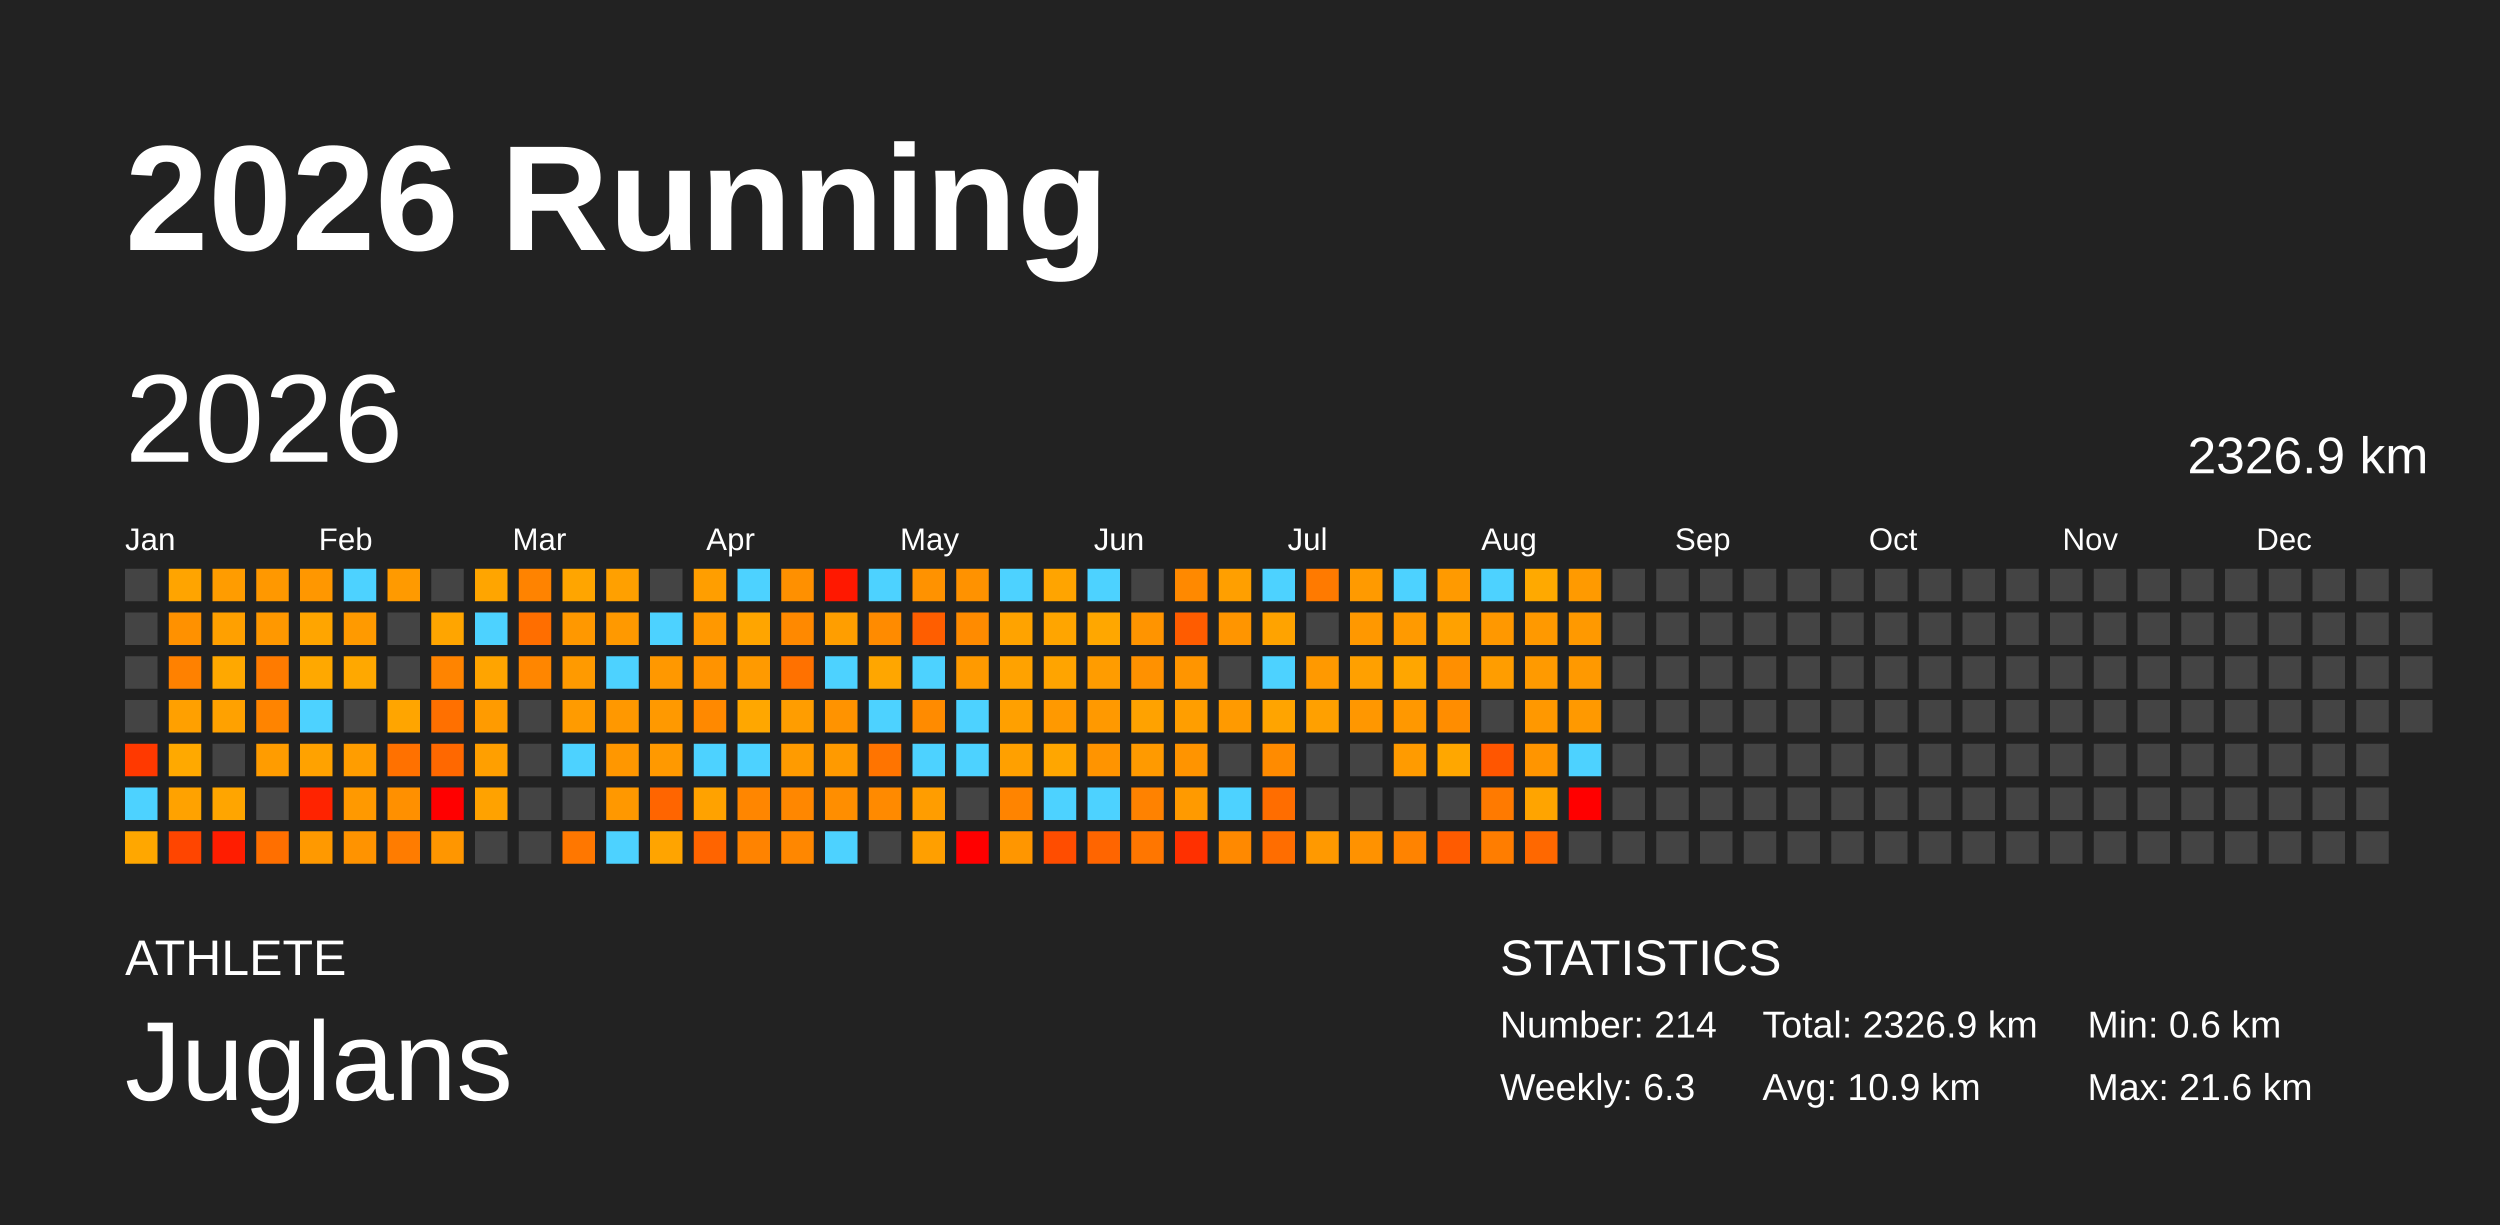
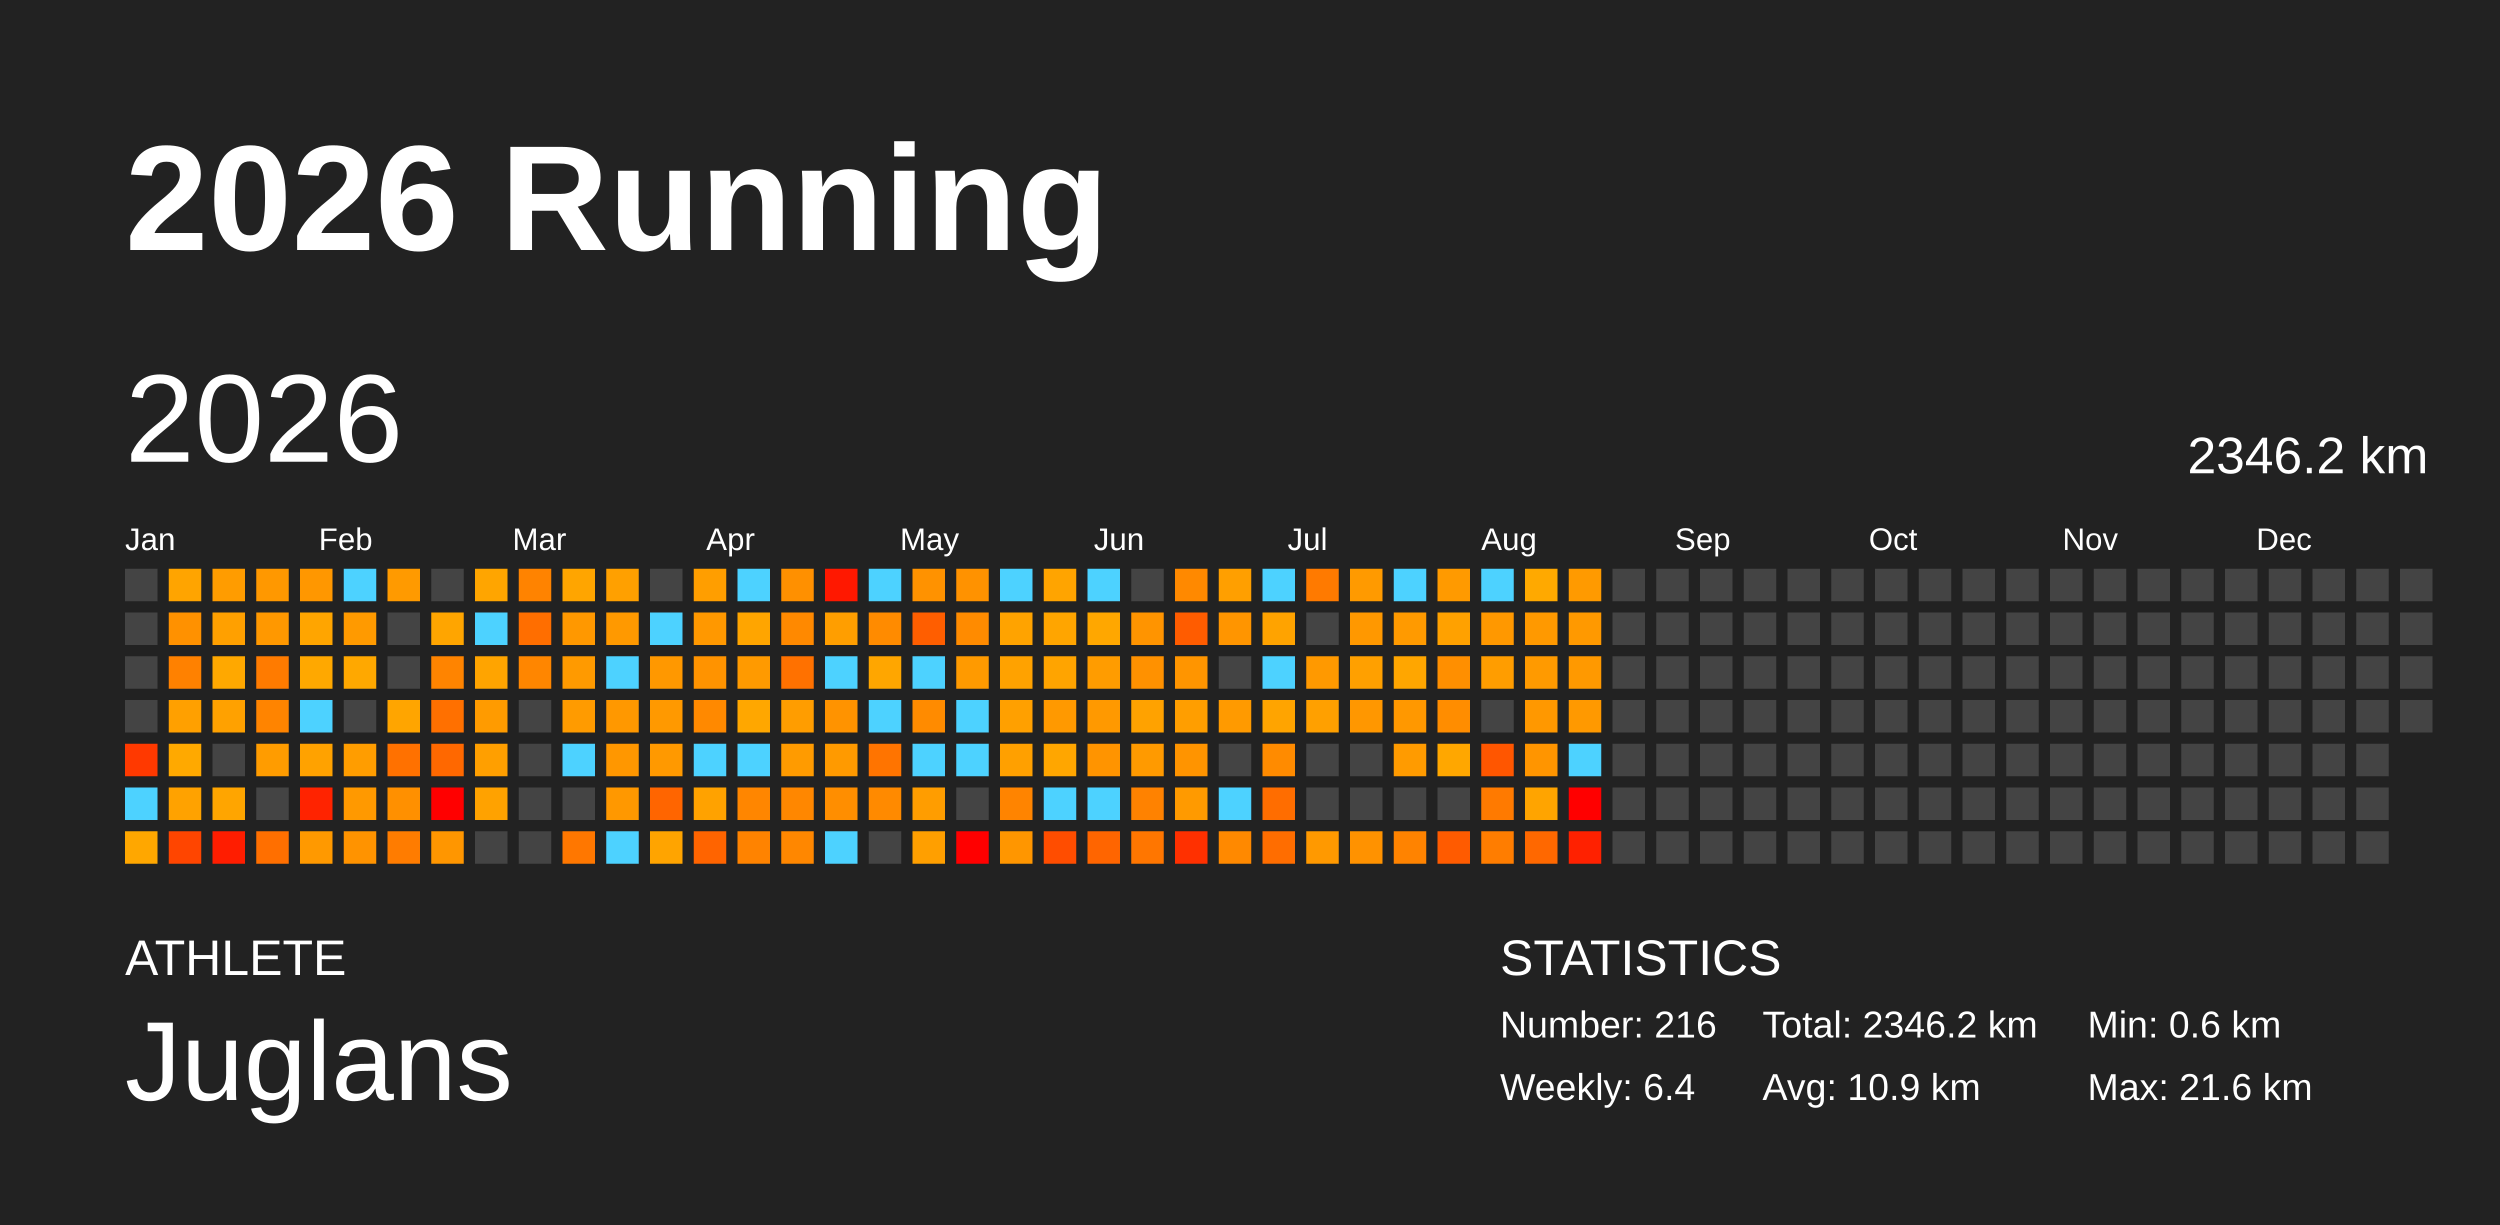
<svg xmlns="http://www.w3.org/2000/svg" baseProfile="full" height="98mm" version="1.1" viewBox="0,0,200,98" width="200mm">
  <defs />
  <rect fill="#222222" height="98" width="200" x="0" y="0" />
  <text fill="#FFFFFF" style="font-size:12px; font-family:Arial; font-weight:bold;" x="10" y="20">2026 Running</text>
  <text fill="#FFFFFF" style="font-size:4px; font-family:Arial" x="10" y="78">ATHLETE</text>
  <text fill="#FFFFFF" style="font-size:9px; font-family:Arial" x="10" y="88">Juglans</text>
  <text fill="#FFFFFF" style="font-size:4px; font-family:Arial" x="120" y="78">STATISTICS</text>
-   <text fill="#FFFFFF" style="font-size:3px; font-family:Arial" x="120" y="83">Number: 214</text>
-   <text fill="#FFFFFF" style="font-size:3px; font-family:Arial" x="120" y="88">Weekly: 6.3</text>
-   <text fill="#FFFFFF" style="font-size:3px; font-family:Arial" x="141" y="83">Total: 2326.9 km</text>
+   <text fill="#FFFFFF" style="font-size:3px; font-family:Arial" x="120" y="83">Number: 216</text>
+   <text fill="#FFFFFF" style="font-size:3px; font-family:Arial" x="120" y="88">Weekly: 6.4</text>
+   <text fill="#FFFFFF" style="font-size:3px; font-family:Arial" x="141" y="83">Total: 2346.2 km</text>
  <text fill="#FFFFFF" style="font-size:3px; font-family:Arial" x="141" y="88">Avg: 10.9 km</text>
  <text fill="#FFFFFF" style="font-size:3px; font-family:Arial" x="167" y="83">Min: 0.6 km</text>
  <text fill="#FFFFFF" style="font-size:3px; font-family:Arial" x="167" y="88">Max: 21.6 km</text>
  <text dominant-baseline="hanging" fill="#FFFFFF" style="font-size:10.0px; font-family:Arial;" x="10" y="30">2026</text>
-   <text dominant-baseline="hanging" fill="#FFFFFF" style="font-size:4.125px; font-family:Arial;" x="175" y="35">2326.9 km</text>
+   <text dominant-baseline="hanging" fill="#FFFFFF" style="font-size:4.125px; font-family:Arial;" x="175" y="35">2346.2 km</text>
  <text fill="#FFFFFF" style="font-size:2.5px; font-family:Arial" x="10.0" y="44">Jan</text>
  <text fill="#FFFFFF" style="font-size:2.5px; font-family:Arial" x="25.5" y="44">Feb</text>
  <text fill="#FFFFFF" style="font-size:2.5px; font-family:Arial" x="41.0" y="44">Mar</text>
  <text fill="#FFFFFF" style="font-size:2.5px; font-family:Arial" x="56.5" y="44">Apr</text>
  <text fill="#FFFFFF" style="font-size:2.5px; font-family:Arial" x="72.0" y="44">May</text>
  <text fill="#FFFFFF" style="font-size:2.5px; font-family:Arial" x="87.5" y="44">Jun</text>
  <text fill="#FFFFFF" style="font-size:2.5px; font-family:Arial" x="103.0" y="44">Jul</text>
  <text fill="#FFFFFF" style="font-size:2.5px; font-family:Arial" x="118.5" y="44">Aug</text>
  <text fill="#FFFFFF" style="font-size:2.5px; font-family:Arial" x="134.0" y="44">Sep</text>
  <text fill="#FFFFFF" style="font-size:2.5px; font-family:Arial" x="149.5" y="44">Oct</text>
  <text fill="#FFFFFF" style="font-size:2.5px; font-family:Arial" x="165.0" y="44">Nov</text>
  <text fill="#FFFFFF" style="font-size:2.5px; font-family:Arial" x="180.5" y="44">Dec</text>
  <rect fill="#444444" height="2.6" width="2.6" x="10.0" y="45.5" />
  <rect fill="#444444" height="2.6" width="2.6" x="10.0" y="49.0" />
  <rect fill="#444444" height="2.6" width="2.6" x="10.0" y="52.5" />
  <rect fill="#444444" height="2.6" width="2.6" x="10.0" y="56.0" />
  <rect fill="#ff3900" height="2.6" width="2.6" x="10.0" y="59.5" />
  <rect fill="#4dd2ff" height="2.6" width="2.6" x="10.0" y="63.0" />
  <rect fill="#ffa700" height="2.6" width="2.6" x="10.0" y="66.5" />
  <rect fill="#ffa400" height="2.6" width="2.6" x="13.5" y="45.5" />
  <rect fill="#ff9100" height="2.6" width="2.6" x="13.5" y="49.0" />
  <rect fill="#ff8100" height="2.6" width="2.6" x="13.5" y="52.5" />
  <rect fill="#ffa000" height="2.6" width="2.6" x="13.5" y="56.0" />
  <rect fill="#ffa900" height="2.6" width="2.6" x="13.5" y="59.5" />
  <rect fill="#ffa200" height="2.6" width="2.6" x="13.5" y="63.0" />
  <rect fill="#ff4500" height="2.6" width="2.6" x="13.5" y="66.5" />
  <rect fill="#ff9c00" height="2.6" width="2.6" x="17.0" y="45.5" />
  <rect fill="#ffa000" height="2.6" width="2.6" x="17.0" y="49.0" />
  <rect fill="#ffa800" height="2.6" width="2.6" x="17.0" y="52.5" />
  <rect fill="#ffa100" height="2.6" width="2.6" x="17.0" y="56.0" />
  <rect fill="#444444" height="2.6" width="2.6" x="17.0" y="59.5" />
  <rect fill="#ffa500" height="2.6" width="2.6" x="17.0" y="63.0" />
  <rect fill="#ff1d00" height="2.6" width="2.6" x="17.0" y="66.5" />
  <rect fill="#ff9800" height="2.6" width="2.6" x="20.5" y="45.5" />
  <rect fill="#ff9800" height="2.6" width="2.6" x="20.5" y="49.0" />
  <rect fill="#ff7b00" height="2.6" width="2.6" x="20.5" y="52.5" />
  <rect fill="#ff8400" height="2.6" width="2.6" x="20.5" y="56.0" />
  <rect fill="#ff9c00" height="2.6" width="2.6" x="20.5" y="59.5" />
  <rect fill="#444444" height="2.6" width="2.6" x="20.5" y="63.0" />
  <rect fill="#ff6f00" height="2.6" width="2.6" x="20.5" y="66.5" />
  <rect fill="#ff9700" height="2.6" width="2.6" x="24.0" y="45.5" />
  <rect fill="#ffa500" height="2.6" width="2.6" x="24.0" y="49.0" />
  <rect fill="#ffa800" height="2.6" width="2.6" x="24.0" y="52.5" />
  <rect fill="#4dd2ff" height="2.6" width="2.6" x="24.0" y="56.0" />
  <rect fill="#ffa200" height="2.6" width="2.6" x="24.0" y="59.5" />
  <rect fill="#ff2300" height="2.6" width="2.6" x="24.0" y="63.0" />
  <rect fill="#ff9900" height="2.6" width="2.6" x="24.0" y="66.5" />
  <rect fill="#4dd2ff" height="2.6" width="2.6" x="27.5" y="45.5" />
  <rect fill="#ff9a00" height="2.6" width="2.6" x="27.5" y="49.0" />
  <rect fill="#ffa800" height="2.6" width="2.6" x="27.5" y="52.5" />
  <rect fill="#444444" height="2.6" width="2.6" x="27.5" y="56.0" />
  <rect fill="#ff9d00" height="2.6" width="2.6" x="27.5" y="59.5" />
  <rect fill="#ff9900" height="2.6" width="2.6" x="27.5" y="63.0" />
  <rect fill="#ff9300" height="2.6" width="2.6" x="27.5" y="66.5" />
  <rect fill="#ff9a00" height="2.6" width="2.6" x="31.0" y="45.5" />
  <rect fill="#444444" height="2.6" width="2.6" x="31.0" y="49.0" />
  <rect fill="#444444" height="2.6" width="2.6" x="31.0" y="52.5" />
  <rect fill="#ffa500" height="2.6" width="2.6" x="31.0" y="56.0" />
  <rect fill="#ff7100" height="2.6" width="2.6" x="31.0" y="59.5" />
  <rect fill="#ff9000" height="2.6" width="2.6" x="31.0" y="63.0" />
  <rect fill="#ff7c00" height="2.6" width="2.6" x="31.0" y="66.5" />
  <rect fill="#444444" height="2.6" width="2.6" x="34.5" y="45.5" />
  <rect fill="#ffa500" height="2.6" width="2.6" x="34.5" y="49.0" />
  <rect fill="#ff8400" height="2.6" width="2.6" x="34.5" y="52.5" />
  <rect fill="#ff7000" height="2.6" width="2.6" x="34.5" y="56.0" />
  <rect fill="#ff6800" height="2.6" width="2.6" x="34.5" y="59.5" />
  <rect fill="red" height="2.6" width="2.6" x="34.5" y="63.0" />
  <rect fill="#ff9600" height="2.6" width="2.6" x="34.5" y="66.5" />
  <rect fill="#ffa500" height="2.6" width="2.6" x="38.0" y="45.5" />
  <rect fill="#4dd2ff" height="2.6" width="2.6" x="38.0" y="49.0" />
  <rect fill="#ffa400" height="2.6" width="2.6" x="38.0" y="52.5" />
  <rect fill="#ff9b00" height="2.6" width="2.6" x="38.0" y="56.0" />
  <rect fill="#ff9f00" height="2.6" width="2.6" x="38.0" y="59.5" />
  <rect fill="#ffa200" height="2.6" width="2.6" x="38.0" y="63.0" />
  <rect fill="#444444" height="2.6" width="2.6" x="38.0" y="66.5" />
  <rect fill="#ff8300" height="2.6" width="2.6" x="41.5" y="45.5" />
  <rect fill="#ff6e00" height="2.6" width="2.6" x="41.5" y="49.0" />
  <rect fill="#ff8600" height="2.6" width="2.6" x="41.5" y="52.5" />
  <rect fill="#444444" height="2.6" width="2.6" x="41.5" y="56.0" />
  <rect fill="#444444" height="2.6" width="2.6" x="41.5" y="59.5" />
  <rect fill="#444444" height="2.6" width="2.6" x="41.5" y="63.0" />
  <rect fill="#444444" height="2.6" width="2.6" x="41.5" y="66.5" />
  <rect fill="#ffa500" height="2.6" width="2.6" x="45.0" y="45.5" />
  <rect fill="#ff9800" height="2.6" width="2.6" x="45.0" y="49.0" />
  <rect fill="#ff9a00" height="2.6" width="2.6" x="45.0" y="52.5" />
  <rect fill="#ff9b00" height="2.6" width="2.6" x="45.0" y="56.0" />
  <rect fill="#4dd2ff" height="2.6" width="2.6" x="45.0" y="59.5" />
  <rect fill="#444444" height="2.6" width="2.6" x="45.0" y="63.0" />
  <rect fill="#ff7700" height="2.6" width="2.6" x="45.0" y="66.5" />
  <rect fill="#ffa000" height="2.6" width="2.6" x="48.5" y="45.5" />
  <rect fill="#ff9900" height="2.6" width="2.6" x="48.5" y="49.0" />
  <rect fill="#4dd2ff" height="2.6" width="2.6" x="48.5" y="52.5" />
  <rect fill="#ff9800" height="2.6" width="2.6" x="48.5" y="56.0" />
  <rect fill="#ff9700" height="2.6" width="2.6" x="48.5" y="59.5" />
  <rect fill="#ff9800" height="2.6" width="2.6" x="48.5" y="63.0" />
  <rect fill="#4dd2ff" height="2.6" width="2.6" x="48.5" y="66.5" />
  <rect fill="#444444" height="2.6" width="2.6" x="52.0" y="45.5" />
  <rect fill="#4dd2ff" height="2.6" width="2.6" x="52.0" y="49.0" />
  <rect fill="#ff9800" height="2.6" width="2.6" x="52.0" y="52.5" />
  <rect fill="#ff9900" height="2.6" width="2.6" x="52.0" y="56.0" />
  <rect fill="#ff9900" height="2.6" width="2.6" x="52.0" y="59.5" />
  <rect fill="#ff6500" height="2.6" width="2.6" x="52.0" y="63.0" />
  <rect fill="#ffa400" height="2.6" width="2.6" x="52.0" y="66.5" />
  <rect fill="#ff9e00" height="2.6" width="2.6" x="55.5" y="45.5" />
  <rect fill="#ff9800" height="2.6" width="2.6" x="55.5" y="49.0" />
  <rect fill="#ff9300" height="2.6" width="2.6" x="55.5" y="52.5" />
  <rect fill="#ff8900" height="2.6" width="2.6" x="55.5" y="56.0" />
  <rect fill="#4dd2ff" height="2.6" width="2.6" x="55.5" y="59.5" />
  <rect fill="#ffa200" height="2.6" width="2.6" x="55.5" y="63.0" />
  <rect fill="#ff6400" height="2.6" width="2.6" x="55.5" y="66.5" />
  <rect fill="#4dd2ff" height="2.6" width="2.6" x="59.0" y="45.5" />
  <rect fill="#ffa500" height="2.6" width="2.6" x="59.0" y="49.0" />
  <rect fill="#ff9a00" height="2.6" width="2.6" x="59.0" y="52.5" />
  <rect fill="#ffa700" height="2.6" width="2.6" x="59.0" y="56.0" />
  <rect fill="#4dd2ff" height="2.6" width="2.6" x="59.0" y="59.5" />
  <rect fill="#ff8600" height="2.6" width="2.6" x="59.0" y="63.0" />
  <rect fill="#ff8300" height="2.6" width="2.6" x="59.0" y="66.5" />
  <rect fill="#ff9000" height="2.6" width="2.6" x="62.5" y="45.5" />
  <rect fill="#ff8900" height="2.6" width="2.6" x="62.5" y="49.0" />
  <rect fill="#ff7100" height="2.6" width="2.6" x="62.5" y="52.5" />
  <rect fill="#ff9d00" height="2.6" width="2.6" x="62.5" y="56.0" />
  <rect fill="#ff9b00" height="2.6" width="2.6" x="62.5" y="59.5" />
  <rect fill="#ff8700" height="2.6" width="2.6" x="62.5" y="63.0" />
  <rect fill="#ff8700" height="2.6" width="2.6" x="62.5" y="66.5" />
  <rect fill="#ff1800" height="2.6" width="2.6" x="66.0" y="45.5" />
  <rect fill="#ff9e00" height="2.6" width="2.6" x="66.0" y="49.0" />
  <rect fill="#4dd2ff" height="2.6" width="2.6" x="66.0" y="52.5" />
  <rect fill="#ff9300" height="2.6" width="2.6" x="66.0" y="56.0" />
  <rect fill="#ff9a00" height="2.6" width="2.6" x="66.0" y="59.5" />
  <rect fill="#ff8e00" height="2.6" width="2.6" x="66.0" y="63.0" />
  <rect fill="#4dd2ff" height="2.6" width="2.6" x="66.0" y="66.5" />
  <rect fill="#4dd2ff" height="2.6" width="2.6" x="69.5" y="45.5" />
  <rect fill="#ff8b00" height="2.6" width="2.6" x="69.5" y="49.0" />
  <rect fill="#ffa600" height="2.6" width="2.6" x="69.5" y="52.5" />
  <rect fill="#4dd2ff" height="2.6" width="2.6" x="69.5" y="56.0" />
  <rect fill="#ff7400" height="2.6" width="2.6" x="69.5" y="59.5" />
  <rect fill="#ff8a00" height="2.6" width="2.6" x="69.5" y="63.0" />
  <rect fill="#444444" height="2.6" width="2.6" x="69.5" y="66.5" />
  <rect fill="#ff9200" height="2.6" width="2.6" x="73.0" y="45.5" />
  <rect fill="#ff5e00" height="2.6" width="2.6" x="73.0" y="49.0" />
  <rect fill="#4dd2ff" height="2.6" width="2.6" x="73.0" y="52.5" />
  <rect fill="#ff8b00" height="2.6" width="2.6" x="73.0" y="56.0" />
  <rect fill="#4dd2ff" height="2.6" width="2.6" x="73.0" y="59.5" />
  <rect fill="#ff9d00" height="2.6" width="2.6" x="73.0" y="63.0" />
  <rect fill="#ff9f00" height="2.6" width="2.6" x="73.0" y="66.5" />
  <rect fill="#ff9200" height="2.6" width="2.6" x="76.5" y="45.5" />
  <rect fill="#ff8b00" height="2.6" width="2.6" x="76.5" y="49.0" />
  <rect fill="#ff9a00" height="2.6" width="2.6" x="76.5" y="52.5" />
  <rect fill="#4dd2ff" height="2.6" width="2.6" x="76.5" y="56.0" />
  <rect fill="#4dd2ff" height="2.6" width="2.6" x="76.5" y="59.5" />
  <rect fill="#444444" height="2.6" width="2.6" x="76.5" y="63.0" />
  <rect fill="red" height="2.6" width="2.6" x="76.5" y="66.5" />
  <rect fill="#4dd2ff" height="2.6" width="2.6" x="80.0" y="45.5" />
  <rect fill="#ffa300" height="2.6" width="2.6" x="80.0" y="49.0" />
  <rect fill="#ffa200" height="2.6" width="2.6" x="80.0" y="52.5" />
  <rect fill="#ffa000" height="2.6" width="2.6" x="80.0" y="56.0" />
  <rect fill="#ffa000" height="2.6" width="2.6" x="80.0" y="59.5" />
  <rect fill="#ff8400" height="2.6" width="2.6" x="80.0" y="63.0" />
  <rect fill="#ff9600" height="2.6" width="2.6" x="80.0" y="66.5" />
  <rect fill="#ffa400" height="2.6" width="2.6" x="83.5" y="45.5" />
  <rect fill="#ffa500" height="2.6" width="2.6" x="83.5" y="49.0" />
  <rect fill="#ffa400" height="2.6" width="2.6" x="83.5" y="52.5" />
  <rect fill="#ff9900" height="2.6" width="2.6" x="83.5" y="56.0" />
  <rect fill="#ffa600" height="2.6" width="2.6" x="83.5" y="59.5" />
  <rect fill="#4dd2ff" height="2.6" width="2.6" x="83.5" y="63.0" />
  <rect fill="#ff4d00" height="2.6" width="2.6" x="83.5" y="66.5" />
  <rect fill="#4dd2ff" height="2.6" width="2.6" x="87.0" y="45.5" />
  <rect fill="#ffa700" height="2.6" width="2.6" x="87.0" y="49.0" />
  <rect fill="#ff9c00" height="2.6" width="2.6" x="87.0" y="52.5" />
  <rect fill="#ff9900" height="2.6" width="2.6" x="87.0" y="56.0" />
  <rect fill="#ff9400" height="2.6" width="2.6" x="87.0" y="59.5" />
  <rect fill="#4dd2ff" height="2.6" width="2.6" x="87.0" y="63.0" />
  <rect fill="#ff6500" height="2.6" width="2.6" x="87.0" y="66.5" />
  <rect fill="#444444" height="2.6" width="2.6" x="90.5" y="45.5" />
  <rect fill="#ff9400" height="2.6" width="2.6" x="90.5" y="49.0" />
  <rect fill="#ff9100" height="2.6" width="2.6" x="90.5" y="52.5" />
  <rect fill="#ffa200" height="2.6" width="2.6" x="90.5" y="56.0" />
  <rect fill="#ff9a00" height="2.6" width="2.6" x="90.5" y="59.5" />
  <rect fill="#ff8200" height="2.6" width="2.6" x="90.5" y="63.0" />
  <rect fill="#ff7600" height="2.6" width="2.6" x="90.5" y="66.5" />
  <rect fill="#ff8900" height="2.6" width="2.6" x="94.0" y="45.5" />
  <rect fill="#ff5c00" height="2.6" width="2.6" x="94.0" y="49.0" />
  <rect fill="#ff9500" height="2.6" width="2.6" x="94.0" y="52.5" />
  <rect fill="#ff9e00" height="2.6" width="2.6" x="94.0" y="56.0" />
  <rect fill="#ff9400" height="2.6" width="2.6" x="94.0" y="59.5" />
  <rect fill="#ff9a00" height="2.6" width="2.6" x="94.0" y="63.0" />
  <rect fill="#ff3000" height="2.6" width="2.6" x="94.0" y="66.5" />
  <rect fill="#ff9f00" height="2.6" width="2.6" x="97.5" y="45.5" />
  <rect fill="#ff9500" height="2.6" width="2.6" x="97.5" y="49.0" />
  <rect fill="#444444" height="2.6" width="2.6" x="97.5" y="52.5" />
  <rect fill="#ff9a00" height="2.6" width="2.6" x="97.5" y="56.0" />
  <rect fill="#444444" height="2.6" width="2.6" x="97.5" y="59.5" />
  <rect fill="#4dd2ff" height="2.6" width="2.6" x="97.5" y="63.0" />
  <rect fill="#ff8900" height="2.6" width="2.6" x="97.5" y="66.5" />
  <rect fill="#4dd2ff" height="2.6" width="2.6" x="101.0" y="45.5" />
  <rect fill="#ffa300" height="2.6" width="2.6" x="101.0" y="49.0" />
  <rect fill="#4dd2ff" height="2.6" width="2.6" x="101.0" y="52.5" />
  <rect fill="#ffa400" height="2.6" width="2.6" x="101.0" y="56.0" />
  <rect fill="#ff8b00" height="2.6" width="2.6" x="101.0" y="59.5" />
  <rect fill="#ff6d00" height="2.6" width="2.6" x="101.0" y="63.0" />
  <rect fill="#ff6d00" height="2.6" width="2.6" x="101.0" y="66.5" />
  <rect fill="#ff7a00" height="2.6" width="2.6" x="104.5" y="45.5" />
  <rect fill="#444444" height="2.6" width="2.6" x="104.5" y="49.0" />
  <rect fill="#ff9900" height="2.6" width="2.6" x="104.5" y="52.5" />
  <rect fill="#ffa000" height="2.6" width="2.6" x="104.5" y="56.0" />
  <rect fill="#444444" height="2.6" width="2.6" x="104.5" y="59.5" />
  <rect fill="#444444" height="2.6" width="2.6" x="104.5" y="63.0" />
  <rect fill="#ff9900" height="2.6" width="2.6" x="104.5" y="66.5" />
  <rect fill="#ff9a00" height="2.6" width="2.6" x="108.0" y="45.5" />
  <rect fill="#ff9800" height="2.6" width="2.6" x="108.0" y="49.0" />
  <rect fill="#ffa000" height="2.6" width="2.6" x="108.0" y="52.5" />
  <rect fill="#ff9700" height="2.6" width="2.6" x="108.0" y="56.0" />
  <rect fill="#444444" height="2.6" width="2.6" x="108.0" y="59.5" />
  <rect fill="#444444" height="2.6" width="2.6" x="108.0" y="63.0" />
  <rect fill="#ff9200" height="2.6" width="2.6" x="108.0" y="66.5" />
  <rect fill="#4dd2ff" height="2.6" width="2.6" x="111.5" y="45.5" />
  <rect fill="#ff9a00" height="2.6" width="2.6" x="111.5" y="49.0" />
  <rect fill="#ffa600" height="2.6" width="2.6" x="111.5" y="52.5" />
  <rect fill="#ff9800" height="2.6" width="2.6" x="111.5" y="56.0" />
  <rect fill="#ff9b00" height="2.6" width="2.6" x="111.5" y="59.5" />
  <rect fill="#444444" height="2.6" width="2.6" x="111.5" y="63.0" />
  <rect fill="#ff8300" height="2.6" width="2.6" x="111.5" y="66.5" />
  <rect fill="#ff9a00" height="2.6" width="2.6" x="115.0" y="45.5" />
  <rect fill="#ffa100" height="2.6" width="2.6" x="115.0" y="49.0" />
  <rect fill="#ff8f00" height="2.6" width="2.6" x="115.0" y="52.5" />
  <rect fill="#ff8d00" height="2.6" width="2.6" x="115.0" y="56.0" />
  <rect fill="#ffa700" height="2.6" width="2.6" x="115.0" y="59.5" />
  <rect fill="#444444" height="2.6" width="2.6" x="115.0" y="63.0" />
  <rect fill="#ff5b00" height="2.6" width="2.6" x="115.0" y="66.5" />
  <rect fill="#4dd2ff" height="2.6" width="2.6" x="118.5" y="45.5" />
  <rect fill="#ff9800" height="2.6" width="2.6" x="118.5" y="49.0" />
  <rect fill="#ff9d00" height="2.6" width="2.6" x="118.5" y="52.5" />
  <rect fill="#444444" height="2.6" width="2.6" x="118.5" y="56.0" />
  <rect fill="#ff5600" height="2.6" width="2.6" x="118.5" y="59.5" />
  <rect fill="#ff7a00" height="2.6" width="2.6" x="118.5" y="63.0" />
  <rect fill="#ff7d00" height="2.6" width="2.6" x="118.5" y="66.5" />
  <rect fill="#ffa900" height="2.6" width="2.6" x="122.0" y="45.5" />
  <rect fill="#ff9900" height="2.6" width="2.6" x="122.0" y="49.0" />
  <rect fill="#ff9a00" height="2.6" width="2.6" x="122.0" y="52.5" />
  <rect fill="#ff9800" height="2.6" width="2.6" x="122.0" y="56.0" />
  <rect fill="#ff9500" height="2.6" width="2.6" x="122.0" y="59.5" />
  <rect fill="#ffa400" height="2.6" width="2.6" x="122.0" y="63.0" />
  <rect fill="#ff6800" height="2.6" width="2.6" x="122.0" y="66.5" />
  <rect fill="#ff9a00" height="2.6" width="2.6" x="125.5" y="45.5" />
  <rect fill="#ff9900" height="2.6" width="2.6" x="125.5" y="49.0" />
  <rect fill="#ff9900" height="2.6" width="2.6" x="125.5" y="52.5" />
  <rect fill="#ff9900" height="2.6" width="2.6" x="125.5" y="56.0" />
  <rect fill="#4dd2ff" height="2.6" width="2.6" x="125.5" y="59.5" />
  <rect fill="red" height="2.6" width="2.6" x="125.5" y="63.0" />
-   <rect fill="#444444" height="2.6" width="2.6" x="125.5" y="66.5" />
+   <rect fill="#ff2100" height="2.6" width="2.6" x="125.5" y="66.5" />
  <rect fill="#444444" height="2.6" width="2.6" x="129.0" y="45.5" />
  <rect fill="#444444" height="2.6" width="2.6" x="129.0" y="49.0" />
  <rect fill="#444444" height="2.6" width="2.6" x="129.0" y="52.5" />
  <rect fill="#444444" height="2.6" width="2.6" x="129.0" y="56.0" />
  <rect fill="#444444" height="2.6" width="2.6" x="129.0" y="59.5" />
  <rect fill="#444444" height="2.6" width="2.6" x="129.0" y="63.0" />
  <rect fill="#444444" height="2.6" width="2.6" x="129.0" y="66.5" />
  <rect fill="#444444" height="2.6" width="2.6" x="132.5" y="45.5" />
  <rect fill="#444444" height="2.6" width="2.6" x="132.5" y="49.0" />
  <rect fill="#444444" height="2.6" width="2.6" x="132.5" y="52.5" />
  <rect fill="#444444" height="2.6" width="2.6" x="132.5" y="56.0" />
  <rect fill="#444444" height="2.6" width="2.6" x="132.5" y="59.5" />
  <rect fill="#444444" height="2.6" width="2.6" x="132.5" y="63.0" />
  <rect fill="#444444" height="2.6" width="2.6" x="132.5" y="66.5" />
  <rect fill="#444444" height="2.6" width="2.6" x="136.0" y="45.5" />
  <rect fill="#444444" height="2.6" width="2.6" x="136.0" y="49.0" />
  <rect fill="#444444" height="2.6" width="2.6" x="136.0" y="52.5" />
  <rect fill="#444444" height="2.6" width="2.6" x="136.0" y="56.0" />
  <rect fill="#444444" height="2.6" width="2.6" x="136.0" y="59.5" />
  <rect fill="#444444" height="2.6" width="2.6" x="136.0" y="63.0" />
  <rect fill="#444444" height="2.6" width="2.6" x="136.0" y="66.5" />
  <rect fill="#444444" height="2.6" width="2.6" x="139.5" y="45.5" />
  <rect fill="#444444" height="2.6" width="2.6" x="139.5" y="49.0" />
  <rect fill="#444444" height="2.6" width="2.6" x="139.5" y="52.5" />
  <rect fill="#444444" height="2.6" width="2.6" x="139.5" y="56.0" />
  <rect fill="#444444" height="2.6" width="2.6" x="139.5" y="59.5" />
  <rect fill="#444444" height="2.6" width="2.6" x="139.5" y="63.0" />
  <rect fill="#444444" height="2.6" width="2.6" x="139.5" y="66.5" />
  <rect fill="#444444" height="2.6" width="2.6" x="143.0" y="45.5" />
  <rect fill="#444444" height="2.6" width="2.6" x="143.0" y="49.0" />
  <rect fill="#444444" height="2.6" width="2.6" x="143.0" y="52.5" />
  <rect fill="#444444" height="2.6" width="2.6" x="143.0" y="56.0" />
  <rect fill="#444444" height="2.6" width="2.6" x="143.0" y="59.5" />
  <rect fill="#444444" height="2.6" width="2.6" x="143.0" y="63.0" />
  <rect fill="#444444" height="2.6" width="2.6" x="143.0" y="66.5" />
  <rect fill="#444444" height="2.6" width="2.6" x="146.5" y="45.5" />
  <rect fill="#444444" height="2.6" width="2.6" x="146.5" y="49.0" />
  <rect fill="#444444" height="2.6" width="2.6" x="146.5" y="52.5" />
  <rect fill="#444444" height="2.6" width="2.6" x="146.5" y="56.0" />
  <rect fill="#444444" height="2.6" width="2.6" x="146.5" y="59.5" />
  <rect fill="#444444" height="2.6" width="2.6" x="146.5" y="63.0" />
  <rect fill="#444444" height="2.6" width="2.6" x="146.5" y="66.5" />
  <rect fill="#444444" height="2.6" width="2.6" x="150.0" y="45.5" />
  <rect fill="#444444" height="2.6" width="2.6" x="150.0" y="49.0" />
  <rect fill="#444444" height="2.6" width="2.6" x="150.0" y="52.5" />
  <rect fill="#444444" height="2.6" width="2.6" x="150.0" y="56.0" />
  <rect fill="#444444" height="2.6" width="2.6" x="150.0" y="59.5" />
  <rect fill="#444444" height="2.6" width="2.6" x="150.0" y="63.0" />
  <rect fill="#444444" height="2.6" width="2.6" x="150.0" y="66.5" />
  <rect fill="#444444" height="2.6" width="2.6" x="153.5" y="45.5" />
  <rect fill="#444444" height="2.6" width="2.6" x="153.5" y="49.0" />
  <rect fill="#444444" height="2.6" width="2.6" x="153.5" y="52.5" />
  <rect fill="#444444" height="2.6" width="2.6" x="153.5" y="56.0" />
  <rect fill="#444444" height="2.6" width="2.6" x="153.5" y="59.5" />
  <rect fill="#444444" height="2.6" width="2.6" x="153.5" y="63.0" />
  <rect fill="#444444" height="2.6" width="2.6" x="153.5" y="66.5" />
  <rect fill="#444444" height="2.6" width="2.6" x="157.0" y="45.5" />
  <rect fill="#444444" height="2.6" width="2.6" x="157.0" y="49.0" />
  <rect fill="#444444" height="2.6" width="2.6" x="157.0" y="52.5" />
  <rect fill="#444444" height="2.6" width="2.6" x="157.0" y="56.0" />
  <rect fill="#444444" height="2.6" width="2.6" x="157.0" y="59.5" />
  <rect fill="#444444" height="2.6" width="2.6" x="157.0" y="63.0" />
  <rect fill="#444444" height="2.6" width="2.6" x="157.0" y="66.5" />
  <rect fill="#444444" height="2.6" width="2.6" x="160.5" y="45.5" />
  <rect fill="#444444" height="2.6" width="2.6" x="160.5" y="49.0" />
  <rect fill="#444444" height="2.6" width="2.6" x="160.5" y="52.5" />
  <rect fill="#444444" height="2.6" width="2.6" x="160.5" y="56.0" />
  <rect fill="#444444" height="2.6" width="2.6" x="160.5" y="59.5" />
  <rect fill="#444444" height="2.6" width="2.6" x="160.5" y="63.0" />
  <rect fill="#444444" height="2.6" width="2.6" x="160.5" y="66.5" />
  <rect fill="#444444" height="2.6" width="2.6" x="164.0" y="45.5" />
  <rect fill="#444444" height="2.6" width="2.6" x="164.0" y="49.0" />
  <rect fill="#444444" height="2.6" width="2.6" x="164.0" y="52.5" />
  <rect fill="#444444" height="2.6" width="2.6" x="164.0" y="56.0" />
  <rect fill="#444444" height="2.6" width="2.6" x="164.0" y="59.5" />
  <rect fill="#444444" height="2.6" width="2.6" x="164.0" y="63.0" />
  <rect fill="#444444" height="2.6" width="2.6" x="164.0" y="66.5" />
  <rect fill="#444444" height="2.6" width="2.6" x="167.5" y="45.5" />
  <rect fill="#444444" height="2.6" width="2.6" x="167.5" y="49.0" />
  <rect fill="#444444" height="2.6" width="2.6" x="167.5" y="52.5" />
  <rect fill="#444444" height="2.6" width="2.6" x="167.5" y="56.0" />
  <rect fill="#444444" height="2.6" width="2.6" x="167.5" y="59.5" />
  <rect fill="#444444" height="2.6" width="2.6" x="167.5" y="63.0" />
  <rect fill="#444444" height="2.6" width="2.6" x="167.5" y="66.5" />
  <rect fill="#444444" height="2.6" width="2.6" x="171.0" y="45.5" />
  <rect fill="#444444" height="2.6" width="2.6" x="171.0" y="49.0" />
  <rect fill="#444444" height="2.6" width="2.6" x="171.0" y="52.5" />
  <rect fill="#444444" height="2.6" width="2.6" x="171.0" y="56.0" />
  <rect fill="#444444" height="2.6" width="2.6" x="171.0" y="59.5" />
  <rect fill="#444444" height="2.6" width="2.6" x="171.0" y="63.0" />
  <rect fill="#444444" height="2.6" width="2.6" x="171.0" y="66.5" />
  <rect fill="#444444" height="2.6" width="2.6" x="174.5" y="45.5" />
  <rect fill="#444444" height="2.6" width="2.6" x="174.5" y="49.0" />
  <rect fill="#444444" height="2.6" width="2.6" x="174.5" y="52.5" />
  <rect fill="#444444" height="2.6" width="2.6" x="174.5" y="56.0" />
  <rect fill="#444444" height="2.6" width="2.6" x="174.5" y="59.5" />
  <rect fill="#444444" height="2.6" width="2.6" x="174.5" y="63.0" />
  <rect fill="#444444" height="2.6" width="2.6" x="174.5" y="66.5" />
  <rect fill="#444444" height="2.6" width="2.6" x="178.0" y="45.5" />
  <rect fill="#444444" height="2.6" width="2.6" x="178.0" y="49.0" />
  <rect fill="#444444" height="2.6" width="2.6" x="178.0" y="52.5" />
  <rect fill="#444444" height="2.6" width="2.6" x="178.0" y="56.0" />
  <rect fill="#444444" height="2.6" width="2.6" x="178.0" y="59.5" />
  <rect fill="#444444" height="2.6" width="2.6" x="178.0" y="63.0" />
  <rect fill="#444444" height="2.6" width="2.6" x="178.0" y="66.5" />
  <rect fill="#444444" height="2.6" width="2.6" x="181.5" y="45.5" />
  <rect fill="#444444" height="2.6" width="2.6" x="181.5" y="49.0" />
  <rect fill="#444444" height="2.6" width="2.6" x="181.5" y="52.5" />
  <rect fill="#444444" height="2.6" width="2.6" x="181.5" y="56.0" />
  <rect fill="#444444" height="2.6" width="2.6" x="181.5" y="59.5" />
  <rect fill="#444444" height="2.6" width="2.6" x="181.5" y="63.0" />
  <rect fill="#444444" height="2.6" width="2.6" x="181.5" y="66.5" />
  <rect fill="#444444" height="2.6" width="2.6" x="185.0" y="45.5" />
  <rect fill="#444444" height="2.6" width="2.6" x="185.0" y="49.0" />
  <rect fill="#444444" height="2.6" width="2.6" x="185.0" y="52.5" />
  <rect fill="#444444" height="2.6" width="2.6" x="185.0" y="56.0" />
  <rect fill="#444444" height="2.6" width="2.6" x="185.0" y="59.5" />
  <rect fill="#444444" height="2.6" width="2.6" x="185.0" y="63.0" />
  <rect fill="#444444" height="2.6" width="2.6" x="185.0" y="66.5" />
  <rect fill="#444444" height="2.6" width="2.6" x="188.5" y="45.5" />
  <rect fill="#444444" height="2.6" width="2.6" x="188.5" y="49.0" />
  <rect fill="#444444" height="2.6" width="2.6" x="188.5" y="52.5" />
  <rect fill="#444444" height="2.6" width="2.6" x="188.5" y="56.0" />
  <rect fill="#444444" height="2.6" width="2.6" x="188.5" y="59.5" />
  <rect fill="#444444" height="2.6" width="2.6" x="188.5" y="63.0" />
  <rect fill="#444444" height="2.6" width="2.6" x="188.5" y="66.5" />
  <rect fill="#444444" height="2.6" width="2.6" x="192.0" y="45.5" />
  <rect fill="#444444" height="2.6" width="2.6" x="192.0" y="49.0" />
  <rect fill="#444444" height="2.6" width="2.6" x="192.0" y="52.5" />
  <rect fill="#444444" height="2.6" width="2.6" x="192.0" y="56.0" />
</svg>
